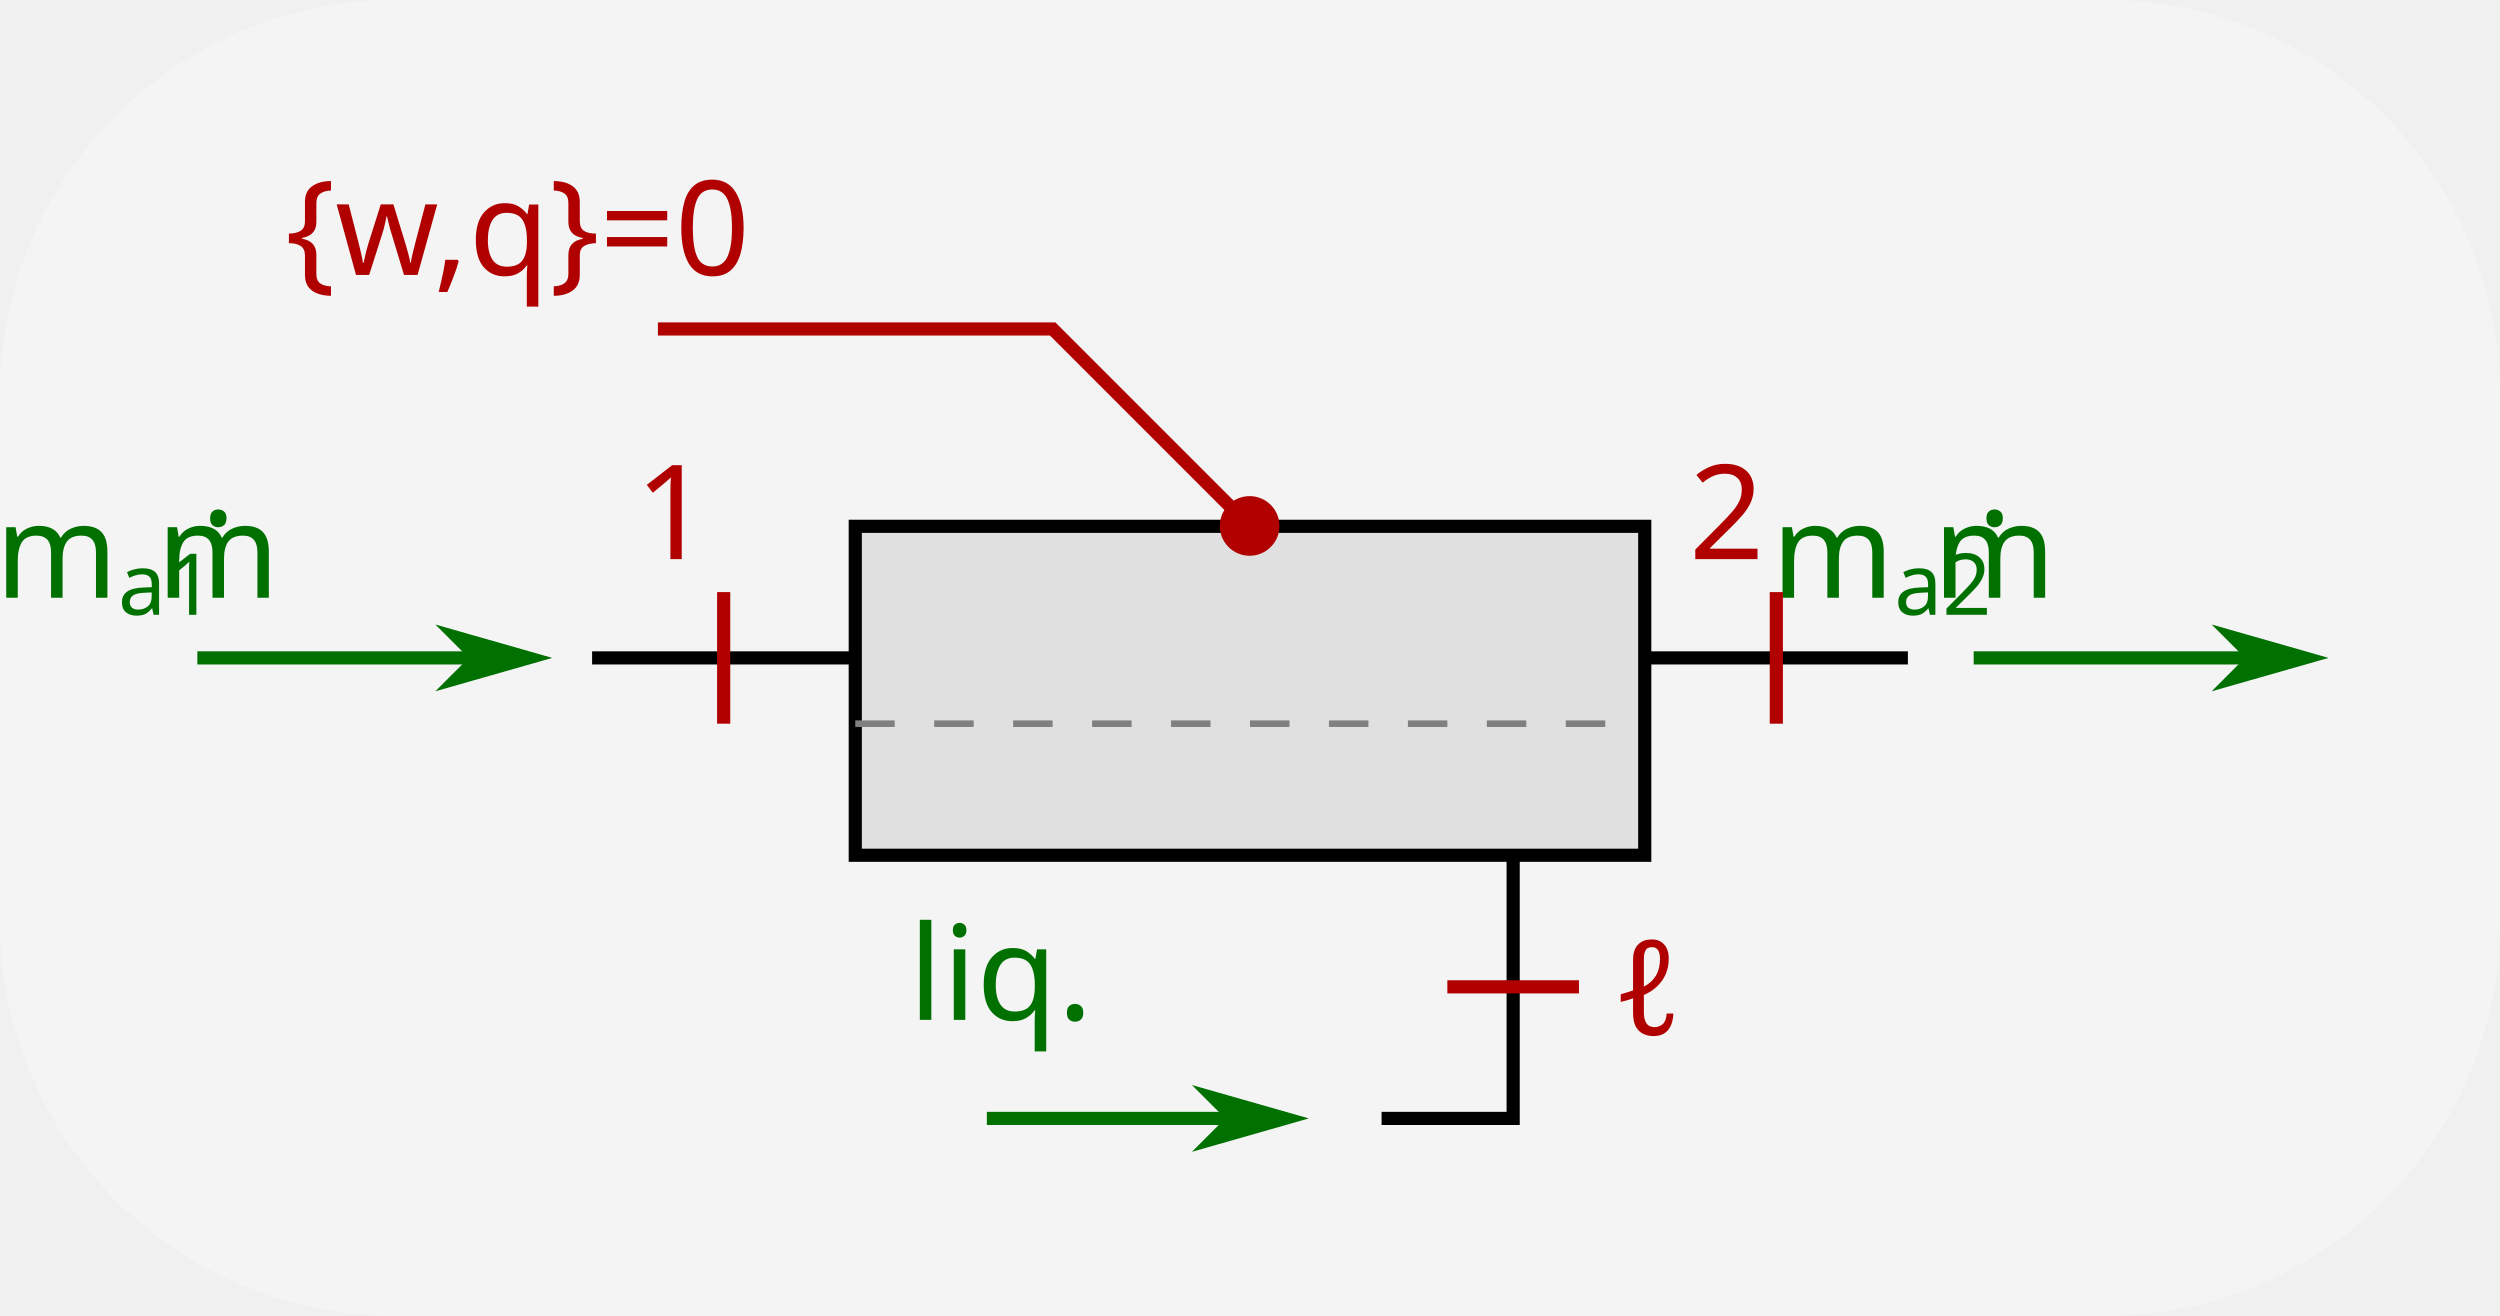
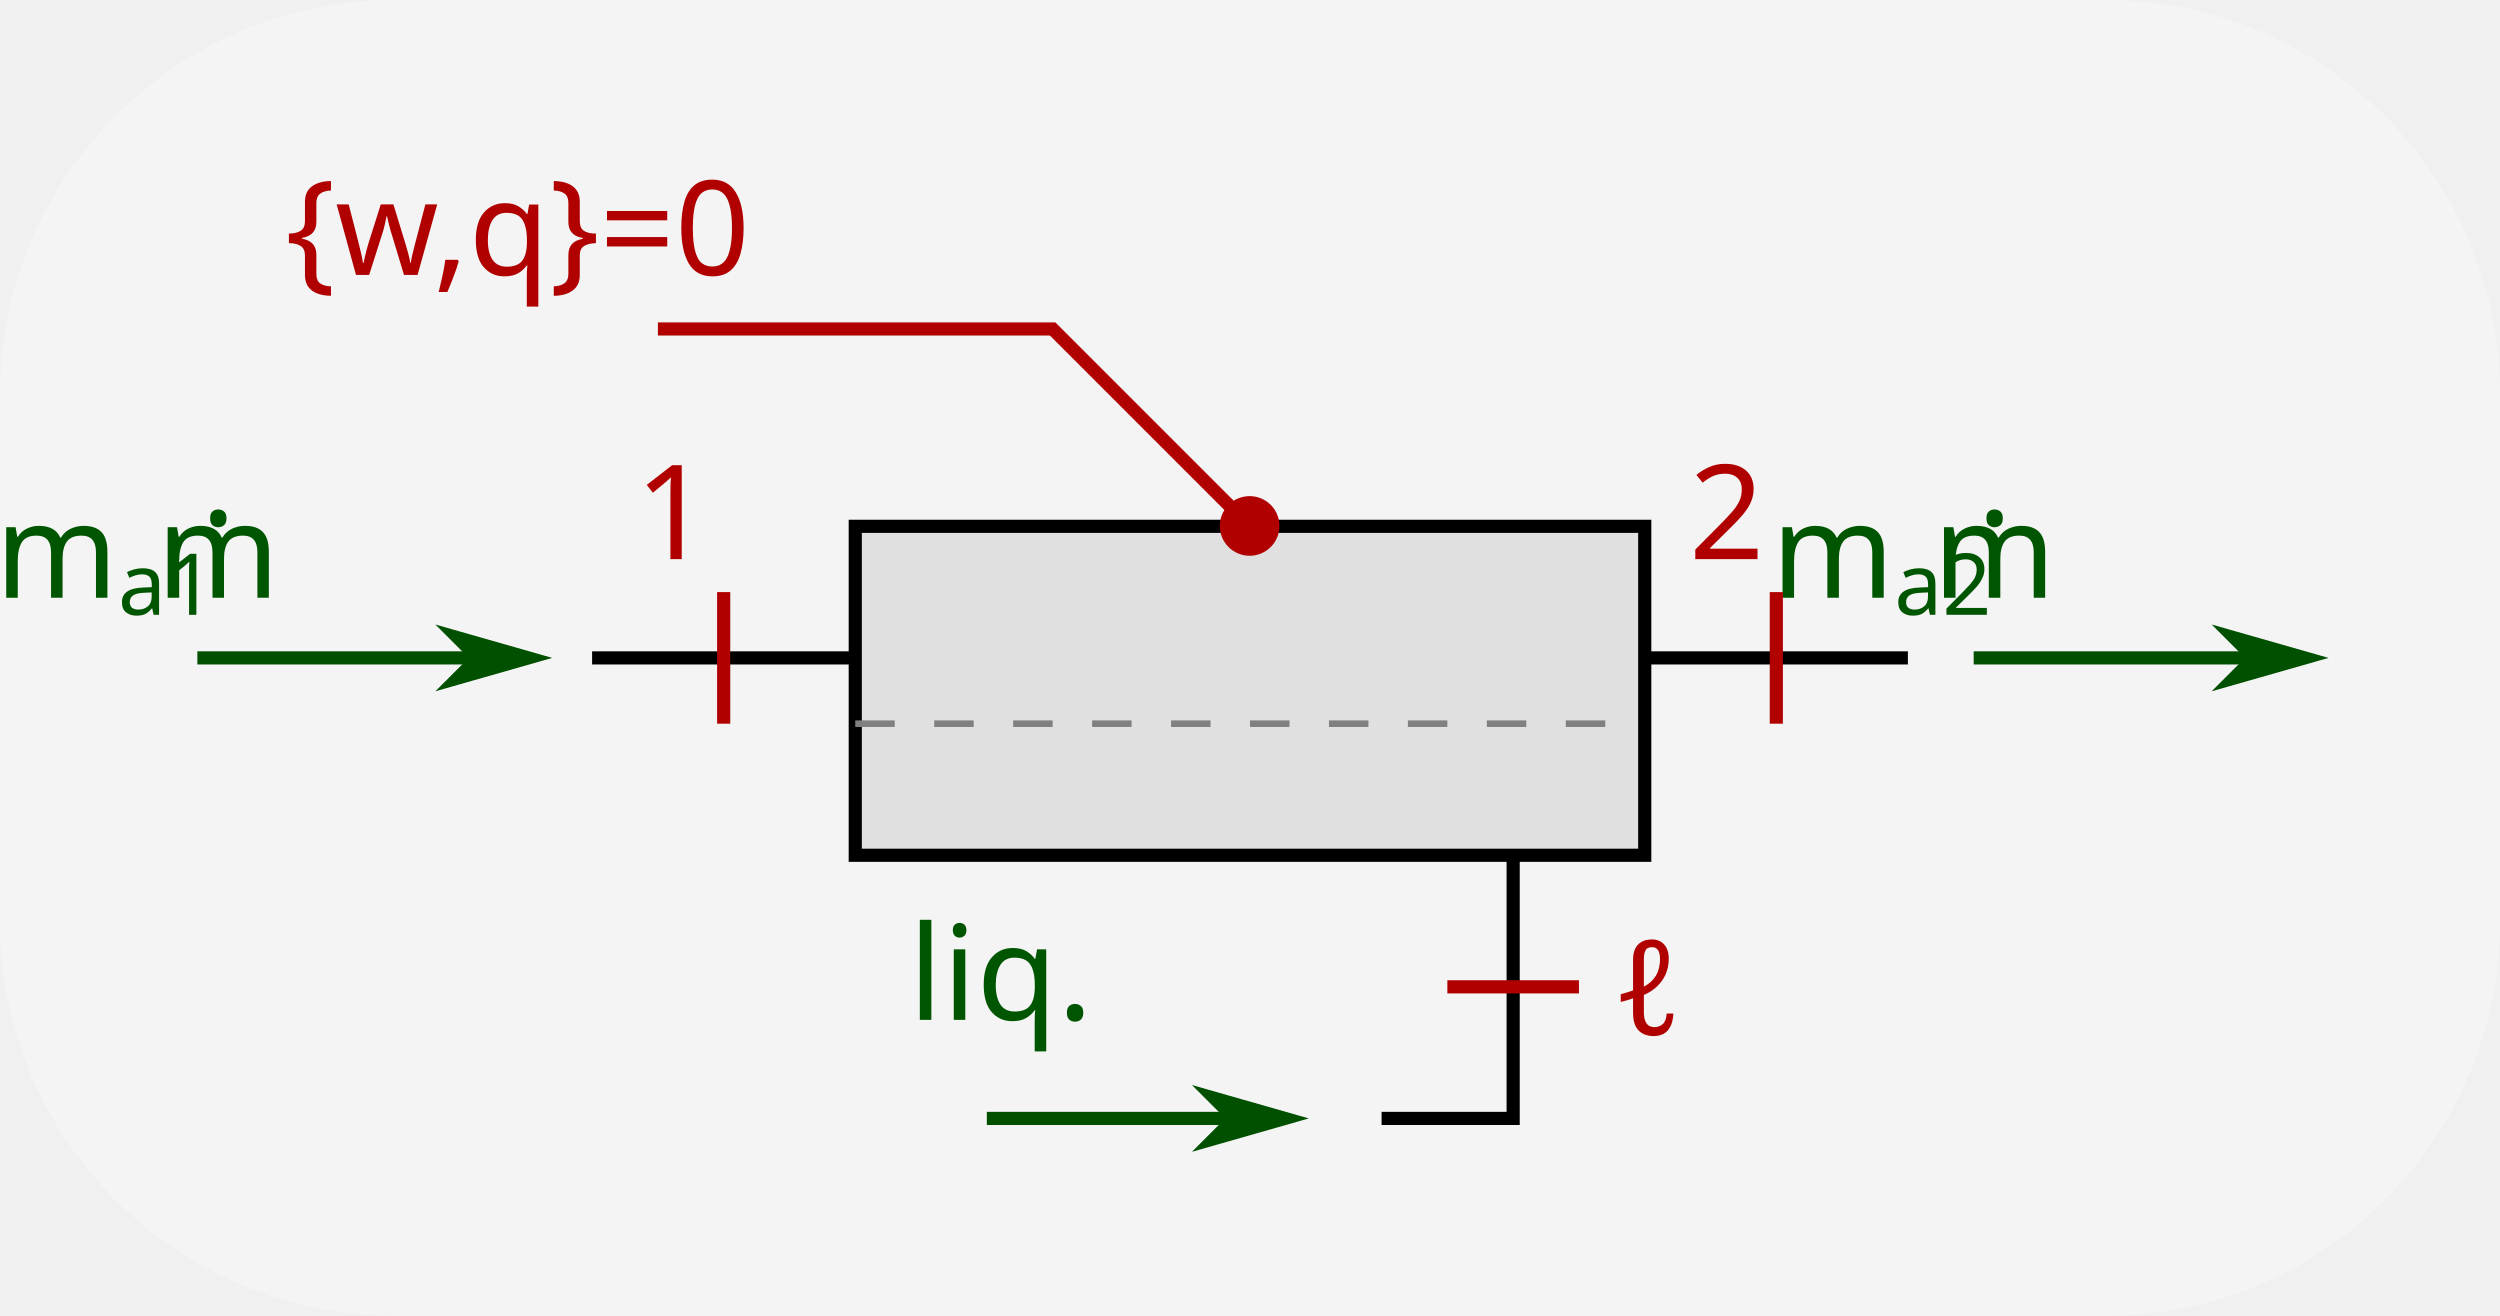
<svg xmlns="http://www.w3.org/2000/svg" width="380" height="200" viewBox="0 0 380 200" version="1.1" id="svg1097">
  <defs id="defs1091">
+     <marker style="overflow:visible;" id="marker1611" refX="0.0" refY="0.0" orient="auto">
+       <path transform="scale(0.4) rotate(180) translate(10,0)" style="fill-rule:evenodd;stroke:#005000;stroke-width:1pt;stroke-opacity:1;fill:#005000;fill-opacity:1" d="M 0.0,0.0 L 5.0,-5.0 L -12.5,0.0 L 5.0,5.0 L 0.0,0.0 z " id="path1609" />
+     </marker>
+     <marker style="overflow:visible;" id="marker1523" refX="0.0" refY="0.0" orient="auto">
+       <path transform="scale(0.4) rotate(180) translate(10,0)" style="fill-rule:evenodd;stroke:#005000;stroke-width:1pt;stroke-opacity:1;fill:#007000;fill-opacity:1" d="M 0.0,0.0 L 5.0,-5.0 L -12.5,0.0 L 5.0,5.0 L 0.0,0.0 z " id="path1521" />
+     </marker>
+     <marker style="overflow:visible;" id="marker1417" refX="0.0" refY="0.0" orient="auto">
+       <path transform="scale(0.4) rotate(180) translate(10,0)" style="fill-rule:evenodd;stroke:#005000;stroke-width:1pt;stroke-opacity:1;fill:#007000;fill-opacity:1" d="M 0.0,0.0 L 5.0,-5.0 L -12.5,0.0 L 5.0,5.0 L 0.0,0.0 z " id="path1163" />
+     </marker>
    <marker style="overflow:visible" id="DotM" refX="0" refY="0" orient="auto">
      <path transform="matrix(0.4,0,0,0.4,2.96,0.4)" style="fill:#b00000;fill-opacity:1;fill-rule:evenodd;stroke:#b00000;stroke-width:1pt;stroke-opacity:1" d="m -2.5,-1 c 0,2.76 -2.24,5 -5,5 -2.76,0 -5,-2.24 -5,-5 0,-2.76 2.24,-5 5,-5 2.76,0 5,2.24 5,5 z" id="path9412" />
    </marker>
    <marker orient="auto" refY="0" refX="0" id="marker9070" style="overflow:visible">
-       <path id="path9068" d="M 0,0 5,-5 -12.5,0 5,5 Z" style="fill:#007000;fill-opacity:1;fill-rule:evenodd;stroke:#007000;stroke-width:1pt;stroke-opacity:1" transform="matrix(-0.4,0,0,-0.4,-4,0)" />
+       <path id="path9068" d="M 0,0 5,-5 -12.5,0 5,5 Z" style="fill:#007000;fill-opacity:1;fill-rule:evenodd;stroke:#005000;stroke-width:1pt;stroke-opacity:1" transform="matrix(-0.4,0,0,-0.4,-4,0)" />
    </marker>
    <marker orient="auto" refY="0" refX="0" id="Arrow1Mend" style="overflow:visible">
-       <path id="path16774" d="M 0,0 5,-5 -12.5,0 5,5 Z" style="fill:#007000;fill-opacity:1;fill-rule:evenodd;stroke:#007000;stroke-width:1pt;stroke-opacity:1" transform="matrix(-0.4,0,0,-0.4,-4,0)" />
+       <path id="path16774" d="M 0,0 5,-5 -12.5,0 5,5 Z" style="fill:#005000;fill-opacity:1;fill-rule:evenodd;stroke:#005000;stroke-width:1pt;stroke-opacity:1" transform="matrix(-0.4,0,0,-0.4,-4,0)" />
    </marker>
    <marker orient="auto" refY="0" refX="0" id="Arrow1Mend-0-1-49" style="overflow:visible">
      <path id="path16774-8-7-2" d="M 0,0 5,-5 -12.5,0 5,5 Z" style="fill:#007000;fill-opacity:1;fill-rule:evenodd;stroke:#007000;stroke-width:1pt;stroke-opacity:1" transform="matrix(-0.4,0,0,-0.4,-4,0)" />
    </marker>
    <marker orient="auto" refY="0" refX="0" id="Arrow1Mend-0-1-49-9" style="overflow:visible">
      <path id="path16774-8-7-2-1" d="M 0,0 5,-5 -12.5,0 5,5 Z" style="fill:#007000;fill-opacity:1;fill-rule:evenodd;stroke:#007000;stroke-width:1pt;stroke-opacity:1" transform="matrix(-0.4,0,0,-0.4,-4,0)" />
    </marker>
    <marker orient="auto" refY="0" refX="0" id="Arrow1Mend-0-1-4-4" style="overflow:visible">
      <path id="path16774-8-7-4-8" d="M 0,0 5,-5 -12.5,0 5,5 Z" style="fill:#007000;fill-opacity:1;fill-rule:evenodd;stroke:#007000;stroke-width:1pt;stroke-opacity:1" transform="matrix(-0.4,0,0,-0.4,-4,0)" />
    </marker>
    <marker orient="auto" refY="0" refX="0" id="Arrow1Mend-0-1-4-4-6" style="overflow:visible">
      <path id="path16774-8-7-4-8-5" d="M 0,0 5,-5 -12.5,0 5,5 Z" style="fill:#007000;fill-opacity:1;fill-rule:evenodd;stroke:#007000;stroke-width:1pt;stroke-opacity:1" transform="matrix(-0.4,0,0,-0.4,-4,0)" />
    </marker>
    <marker orient="auto" refY="0" refX="0" id="Arrow1Mend-0-1-4-4-6-3" style="overflow:visible">
      <path id="path16774-8-7-4-8-5-9" d="M 0,0 5,-5 -12.5,0 5,5 Z" style="fill:#007000;fill-opacity:1;fill-rule:evenodd;stroke:#007000;stroke-width:1pt;stroke-opacity:1" transform="matrix(-0.4,0,0,-0.4,-4,0)" />
    </marker>
    <marker orient="auto" refY="0" refX="0" id="Arrow1Mend-0-1-49-9-3" style="overflow:visible">
-       <path id="path16774-8-7-2-1-0" d="M 0,0 5,-5 -12.5,0 5,5 Z" style="fill:#007000;fill-opacity:1;fill-rule:evenodd;stroke:#007000;stroke-width:1pt;stroke-opacity:1" transform="matrix(-0.4,0,0,-0.4,-4,0)" />
+       <path id="path16774-8-7-2-1-0" d="M 0,0 5,-5 -12.5,0 5,5 Z" style="fill:#005000;fill-opacity:1;fill-rule:evenodd;stroke:#005000;stroke-width:1pt;stroke-opacity:1" transform="matrix(-0.4,0,0,-0.4,-4,0)" />
    </marker>
    <marker orient="auto" refY="0" refX="0" id="Arrow1Mend-0-1-49-9-3-1" style="overflow:visible">
      <path id="path16774-8-7-2-1-0-7" d="M 0,0 5,-5 -12.5,0 5,5 Z" style="fill:#007000;fill-opacity:1;fill-rule:evenodd;stroke:#007000;stroke-width:1pt;stroke-opacity:1" transform="matrix(-0.4,0,0,-0.4,-4,0)" />
    </marker>
    <marker orient="auto" refY="0" refX="0" id="Arrow1Mend4" style="overflow:visible">
      <path id="path6032" d="M 0,0 5,-5 -12.5,0 5,5 Z" style="fill:#b00000;fill-rule:evenodd;stroke:#b00000;stroke-width:1pt" transform="matrix(-0.4,0,0,-0.4,-4,0)" />
    </marker>
  </defs>
  <g id="layer2" style="display:none">
    <path style="display:inline;opacity:1;vector-effect:none;fill:none;fill-opacity:1;stroke:#00b7b8;stroke-width:0.5;stroke-linecap:butt;stroke-linejoin:miter;stroke-miterlimit:4;stroke-dasharray:none;stroke-dashoffset:0;stroke-opacity:1" d="m 125,-590.917 h 30 v -10 h -30 z" id="path2842-7-9-15-6-8-24-6-87" transform="translate(79.99996,745.9167)" />
    <path style="display:inline;opacity:1;vector-effect:none;fill:none;fill-opacity:1;stroke:#00b7b8;stroke-width:0.5;stroke-linecap:butt;stroke-linejoin:miter;stroke-miterlimit:4;stroke-dasharray:none;stroke-dashoffset:0;stroke-opacity:1" d="m 260,-720.917 v -10 h -40 v 10 z" id="path2842-7-9-15-6-8-24-6-7-826-9-0-7-4" transform="translate(-200,825.9167)" />
    <path style="display:inline;opacity:1;vector-effect:none;fill:none;fill-opacity:1;stroke:#00b7b8;stroke-width:0.535;stroke-linecap:butt;stroke-linejoin:miter;stroke-miterlimit:4;stroke-dasharray:none;stroke-dashoffset:0;stroke-opacity:1" d="m 380,-665.917 v -20 h -40 v 20 z" id="path8739" transform="matrix(0.875,0,0,1,-157.5,845.9167)" />
    <path style="display:inline;opacity:1;vector-effect:none;fill:none;fill-opacity:1;stroke:#00b7b8;stroke-width:0.5;stroke-linecap:butt;stroke-linejoin:miter;stroke-miterlimit:4;stroke-dasharray:none;stroke-dashoffset:0;stroke-opacity:1" d="m 260,-720.917 v -10 h -40 v 10 z" id="path9050" transform="translate(69.99996,825.9167)" />
    <path style="display:inline;opacity:1;vector-effect:none;fill:none;fill-opacity:1;stroke:#00b7b8;stroke-width:0.5;stroke-linecap:butt;stroke-linejoin:miter;stroke-miterlimit:4;stroke-dasharray:none;stroke-dashoffset:0;stroke-opacity:1" d="m 155,-870.917 v 30 h 10 v -30 z" id="path2842-7-9-15-88" transform="translate(99.99996,955.9167)" />
    <path style="display:inline;opacity:1;vector-effect:none;fill:none;fill-opacity:1;stroke:#00b7b8;stroke-width:0.5;stroke-linecap:butt;stroke-linejoin:miter;stroke-miterlimit:4;stroke-dasharray:none;stroke-dashoffset:0;stroke-opacity:1" d="m 155,-870.917 v 30 h 10 v -30 z" id="path9194" transform="translate(-60.00004,955.9167)" />
  </g>
  <g id="layer1" transform="translate(0,-238.25)">
    <rect style="font-variation-settings:normal;opacity:1;vector-effect:none;fill:#ffffff;fill-opacity:0.3;stroke:none;stroke-width:1.46;stroke-linecap:butt;stroke-linejoin:miter;stroke-miterlimit:4;stroke-dasharray:none;stroke-dashoffset:0;stroke-opacity:1;marker:none;stop-color:#000000;stop-opacity:1" id="rect9893" width="360" height="200" x="0" y="0" transform="matrix(1.055556,0,0,1,0,238.25)" ry="60" rx="56.842" />
  </g>
  <g id="layer3">
    <rect style="font-variation-settings:normal;opacity:1;vector-effect:none;fill:#e0e0e0;fill-opacity:1;stroke:#000000;stroke-width:2;stroke-linecap:butt;stroke-linejoin:miter;stroke-miterlimit:4;stroke-dasharray:none;stroke-dashoffset:0;stroke-opacity:1;marker:none;stop-color:#000000;stop-opacity:1" id="rect9162" width="120" height="50" x="120" y="140" transform="translate(10,-60.00002)" />
    <path style="display:inline;opacity:1;vector-effect:none;fill:none;fill-opacity:1;stroke:#000000;stroke-width:2;stroke-linecap:butt;stroke-linejoin:miter;stroke-miterlimit:4;stroke-dasharray:none;stroke-dashoffset:0;stroke-opacity:1" d="m 60,-735.917 v 40" id="path16336" transform="rotate(-90,492.9583,-332.9584)" />
    <path style="display:inline;opacity:1;vector-effect:none;fill:none;fill-opacity:1;stroke:#000000;stroke-width:2;stroke-linecap:butt;stroke-linejoin:miter;stroke-miterlimit:4;stroke-dasharray:none;stroke-dashoffset:0;stroke-opacity:1" d="m 140,-735.917 v 40" id="path16338" transform="rotate(-90,612.9583,-372.9583)" />
    <path style="display:inline;opacity:1;vector-effect:none;fill:none;fill-opacity:1;stroke:#000000;stroke-width:2;stroke-linecap:butt;stroke-linejoin:miter;stroke-miterlimit:4;stroke-dasharray:none;stroke-dashoffset:0;stroke-opacity:1" d="m 140,-615.917 v 40 h -20" id="path16340" transform="translate(90,745.9167)" />
    <path style="display:inline;opacity:1;vector-effect:none;fill:none;fill-opacity:1;stroke:#808080;stroke-width:1;stroke-linecap:butt;stroke-linejoin:miter;stroke-miterlimit:4;stroke-dasharray:6, 6;stroke-dashoffset:0;stroke-opacity:1" d="M 40,-665.917 H 160" id="path16342" transform="translate(90,775.9167)" />
-     <path style="color:#000000;display:inline;overflow:visible;visibility:visible;fill:#007000;fill-opacity:1;fill-rule:nonzero;stroke:#007000;stroke-width:2;stroke-linecap:butt;stroke-linejoin:miter;stroke-miterlimit:4;stroke-dasharray:none;stroke-dashoffset:0;stroke-opacity:1;marker:none;marker-end:url(#Arrow1Mend);enable-background:accumulate" d="M 110,-575.917 H 65" id="path15591-3" transform="matrix(-1,0,0,1,260,745.9167)" />
-     <text id="text15597-8" y="-590.9" x="106.909" style="font-style:normal;font-variant:normal;font-weight:normal;font-stretch:normal;font-size:12px;line-height:0%;font-family:'SBL Greek';-inkscape-font-specification:'SBL Greek';text-align:end;letter-spacing:0px;word-spacing:0px;text-anchor:end;display:inline;fill:#007000;fill-opacity:1;stroke:none;stroke-width:1" xml:space="preserve" transform="matrix(1.000004,0,0,1.000004,74.78262,745.9218)">
-       <tspan style="font-size:20px;line-height:1.25;fill:#007000;fill-opacity:1;stroke-width:1" y="-590.9" x="106.909" id="tspan15595-5">liq.</tspan>
+     <path style="color:#000000;display:inline;overflow:visible;visibility:visible;fill:#005000;fill-opacity:1;fill-rule:nonzero;stroke:#005000;stroke-width:2;stroke-linecap:butt;stroke-linejoin:miter;stroke-miterlimit:4;stroke-dasharray:none;stroke-dashoffset:0;stroke-opacity:1;marker:none;marker-end:url(#Arrow1Mend);enable-background:accumulate" d="M 110,-575.917 H 65" id="path15591-3" transform="matrix(-1,0,0,1,260,745.9167)" />
+     <text id="text15597-8" y="-590.9" x="106.909" style="font-style:normal;font-variant:normal;font-weight:normal;font-stretch:normal;font-size:12px;line-height:0%;font-family:'SBL Greek';-inkscape-font-specification:'SBL Greek';text-align:end;letter-spacing:0px;word-spacing:0px;text-anchor:end;display:inline;fill:#005500;fill-opacity:1;stroke:none;stroke-width:1;" xml:space="preserve" transform="matrix(1.000004,0,0,1.000004,74.78262,745.9218)">
+       <tspan style="font-size:20px;line-height:1.25;fill:#005500;fill-opacity:1;stroke-width:1;" y="-590.9" x="106.909" id="tspan15595-5">liq.</tspan>
    </text>
    <path id="path7109-2-6-6-096-31-0-4-9-76" d="M 150,-595.917 H 130" style="color:#000000;display:inline;overflow:visible;visibility:visible;fill:#e0e0e0;fill-opacity:1;fill-rule:nonzero;stroke:#b00000;stroke-width:2;stroke-linecap:butt;stroke-linejoin:miter;stroke-miterlimit:4;stroke-dasharray:none;stroke-dashoffset:0;stroke-opacity:1;marker:none;enable-background:accumulate" transform="translate(90,745.9167)" />
    <text id="text7113-6-1-1-38-8-4-6-9-89" y="-591.429" x="155.132" style="font-style:normal;font-variant:normal;font-weight:normal;font-stretch:normal;line-height:0%;font-family:'SBL Greek';-inkscape-font-specification:'SBL Greek';text-align:end;letter-spacing:0px;word-spacing:0px;text-anchor:end;display:inline;fill:#b00000;fill-opacity:1;stroke:none" xml:space="preserve" transform="translate(90.1416,748.7097)">
      <tspan style="font-size:20px;line-height:1.25;text-align:start;text-anchor:start" y="-591.429" x="155.132" id="tspan9196">ℓ</tspan>
    </text>
-     <path style="color:#000000;display:inline;overflow:visible;visibility:visible;fill:#007000;fill-opacity:1;fill-rule:nonzero;stroke:#007000;stroke-width:2;stroke-linecap:butt;stroke-linejoin:miter;stroke-miterlimit:4;stroke-dasharray:none;stroke-dashoffset:0;stroke-opacity:1;marker:none;marker-end:url(#Arrow1Mend-0-1-49-9-3);enable-background:accumulate" d="m 220,-725.917 h 50" id="path15591-3-7-6-0-7-4" transform="translate(-190,825.9167)" />
-     <g id="g8986" transform="translate(4.934277,-298.25)">
-       <text id="text15597-8-6-3-8-1-4" y="-705.324" x="239.12" style="font-style:normal;font-variant:normal;font-weight:normal;font-stretch:normal;font-size:12px;line-height:0%;font-family:'SBL Greek';-inkscape-font-specification:'SBL Greek';text-align:end;letter-spacing:0px;word-spacing:0px;text-anchor:end;display:inline;fill:#007000;fill-opacity:1;stroke:none;stroke-width:1" xml:space="preserve" transform="matrix(1.000004,0,0,1.000004,-193.7761,1094.43)">
-         <tspan style="font-size:20px;line-height:1.25;text-align:center;text-anchor:middle;fill:#007000;fill-opacity:1;stroke-width:1" y="-705.324" x="239.12" id="tspan15595-5-3-3-9-5-7">m<tspan style="font-size:65%;baseline-shift:sub" id="tspan8973">a1</tspan>
+     <path style="color:#000000;display:inline;overflow:visible;visibility:visible;fill:#005000;fill-opacity:1;fill-rule:nonzero;stroke:#005000;stroke-width:2;stroke-linecap:butt;stroke-linejoin:miter;stroke-miterlimit:4;stroke-dasharray:none;stroke-dashoffset:0;stroke-opacity:1;marker:none;marker-end:url(#Arrow1Mend-0-1-49-9-3);enable-background:accumulate" d="m 220,-725.917 h 50" id="path15591-3-7-6-0-7-4" transform="translate(-190,825.9167)" />
+     <g id="g8986" transform="translate(4.934277,-298.25)" style="fill:#005500">
+       <text id="text15597-8-6-3-8-1-4" y="-705.324" x="239.12" style="font-style:normal;font-variant:normal;font-weight:normal;font-stretch:normal;font-size:12px;line-height:0%;font-family:'SBL Greek';-inkscape-font-specification:'SBL Greek';text-align:end;letter-spacing:0px;word-spacing:0px;text-anchor:end;display:inline;fill:#005500;fill-opacity:1;stroke:none;stroke-width:1" xml:space="preserve" transform="matrix(1.000004,0,0,1.000004,-193.7761,1094.43)">
+         <tspan style="font-size:20px;line-height:1.25;text-align:center;text-anchor:middle;fill:#005500;fill-opacity:1;stroke-width:1" y="-705.324" x="239.12" id="tspan15595-5-3-3-9-5-7">m<tspan style="font-size:65%;baseline-shift:sub;fill:#005500" id="tspan8973">a1</tspan>
        </tspan>
      </text>
-       <text id="text15597-8-6-3-8-1-4-6" y="-735.061" x="239.12" style="font-style:normal;font-variant:normal;font-weight:normal;font-stretch:normal;font-size:12px;line-height:0%;font-family:'SBL Greek';-inkscape-font-specification:'SBL Greek';text-align:end;letter-spacing:0px;word-spacing:0px;text-anchor:end;display:inline;fill:#007000;fill-opacity:1;stroke:none;stroke-width:1" xml:space="preserve" transform="matrix(1.000004,0,0,1.000004,-200,1124.167)">
-         <tspan style="font-size:20px;line-height:1.25;text-align:center;text-anchor:middle;fill:#007000;fill-opacity:1;stroke-width:1" y="-735.061" x="239.12" id="tspan15595-5-3-3-9-5-7-2">m</tspan>
+       <text id="text15597-8-6-3-8-1-4-6" y="-735.061" x="239.12" style="font-style:normal;font-variant:normal;font-weight:normal;font-stretch:normal;font-size:12px;line-height:0%;font-family:'SBL Greek';-inkscape-font-specification:'SBL Greek';text-align:end;letter-spacing:0px;word-spacing:0px;text-anchor:end;display:inline;fill:#005500;fill-opacity:1;stroke:none;stroke-width:1" xml:space="preserve" transform="matrix(1.000004,0,0,1.000004,-200,1124.167)">
+         <tspan style="font-size:20px;line-height:1.25;text-align:center;text-anchor:middle;fill:#005500;fill-opacity:1;stroke-width:1" y="-735.061" x="239.12" id="tspan15595-5-3-3-9-5-7-2">m</tspan>
      </text>
-       <text id="text8965" y="-735.061" x="239.12" style="font-style:normal;font-variant:normal;font-weight:normal;font-stretch:normal;font-size:12px;line-height:0%;font-family:'SBL Greek';-inkscape-font-specification:'SBL Greek';text-align:end;letter-spacing:0px;word-spacing:0px;text-anchor:end;display:inline;fill:#007000;fill-opacity:1;stroke:none;stroke-width:1" xml:space="preserve" transform="matrix(1.000004,0,0,1.000004,-199.9512,1113.175)">
-         <tspan style="font-size:20px;line-height:1.25;text-align:center;text-anchor:middle;fill:#007000;fill-opacity:1;stroke-width:1" y="-735.061" x="239.12" id="tspan8963">.</tspan>
+       <text id="text8965" y="-735.061" x="239.12" style="font-style:normal;font-variant:normal;font-weight:normal;font-stretch:normal;font-size:12px;line-height:0%;font-family:'SBL Greek';-inkscape-font-specification:'SBL Greek';text-align:end;letter-spacing:0px;word-spacing:0px;text-anchor:end;display:inline;fill:#005500;fill-opacity:1;stroke:none;stroke-width:1" xml:space="preserve" transform="matrix(1.000004,0,0,1.000004,-199.9512,1113.175)">
+         <tspan style="font-size:20px;line-height:1.25;text-align:center;text-anchor:middle;fill:#005500;fill-opacity:1;stroke-width:1" y="-735.061" x="239.12" id="tspan8963">.</tspan>
      </text>
    </g>
-     <path style="color:#000000;display:inline;overflow:visible;visibility:visible;fill:#007000;fill-opacity:1;fill-rule:nonzero;stroke:#007000;stroke-width:2;stroke-linecap:butt;stroke-linejoin:miter;stroke-miterlimit:4;stroke-dasharray:none;stroke-dashoffset:0;stroke-opacity:1;marker:none;marker-end:url(#marker9070);enable-background:accumulate" d="m 220,-725.917 h 50" id="path9048" transform="translate(80,825.9167)" />
-     <g id="g9066" transform="translate(274.9343,-298.25)">
-       <text id="text9056" y="-705.324" x="239.12" style="font-style:normal;font-variant:normal;font-weight:normal;font-stretch:normal;font-size:12px;line-height:0%;font-family:'SBL Greek';-inkscape-font-specification:'SBL Greek';text-align:end;letter-spacing:0px;word-spacing:0px;text-anchor:end;display:inline;fill:#007000;fill-opacity:1;stroke:none;stroke-width:1" xml:space="preserve" transform="matrix(1.000004,0,0,1.000004,-193.7761,1094.43)">
-         <tspan style="font-size:20px;line-height:1.25;text-align:center;text-anchor:middle;fill:#007000;fill-opacity:1;stroke-width:1" y="-705.324" x="239.12" id="tspan9054">m<tspan style="font-size:65%;baseline-shift:sub" id="tspan9052">a2</tspan>
+     <path style="color:#000000;display:inline;overflow:visible;visibility:visible;fill:#005000;fill-opacity:1;fill-rule:nonzero;stroke:#005000;stroke-width:2;stroke-linecap:butt;stroke-linejoin:miter;stroke-miterlimit:4;stroke-dasharray:none;stroke-dashoffset:0;stroke-opacity:1;marker:none;enable-background:accumulate;marker-end:url(#marker1611)" d="m 220,-725.917 h 50" id="path9048" transform="translate(80,825.9167)" />
+     <g id="g9066" transform="translate(274.9343,-298.25)" style="fill:#005500">
+       <text id="text9056" y="-705.324" x="239.12" style="font-style:normal;font-variant:normal;font-weight:normal;font-stretch:normal;font-size:12px;line-height:0%;font-family:'SBL Greek';-inkscape-font-specification:'SBL Greek';text-align:end;letter-spacing:0px;word-spacing:0px;text-anchor:end;display:inline;fill:#005500;fill-opacity:1;stroke:none;stroke-width:1" xml:space="preserve" transform="matrix(1.000004,0,0,1.000004,-193.7761,1094.43)">
+         <tspan style="font-size:20px;line-height:1.25;text-align:center;text-anchor:middle;fill:#005500;fill-opacity:1;stroke-width:1" y="-705.324" x="239.12" id="tspan9054">m<tspan style="font-size:65%;baseline-shift:sub;fill:#005500" id="tspan9052">a2</tspan>
        </tspan>
      </text>
-       <text id="text9060" y="-735.061" x="239.12" style="font-style:normal;font-variant:normal;font-weight:normal;font-stretch:normal;font-size:12px;line-height:0%;font-family:'SBL Greek';-inkscape-font-specification:'SBL Greek';text-align:end;letter-spacing:0px;word-spacing:0px;text-anchor:end;display:inline;fill:#007000;fill-opacity:1;stroke:none;stroke-width:1" xml:space="preserve" transform="matrix(1.000004,0,0,1.000004,-200,1124.167)">
-         <tspan style="font-size:20px;line-height:1.25;text-align:center;text-anchor:middle;fill:#007000;fill-opacity:1;stroke-width:1" y="-735.061" x="239.12" id="tspan9058">m</tspan>
+       <text id="text9060" y="-735.061" x="239.12" style="font-style:normal;font-variant:normal;font-weight:normal;font-stretch:normal;font-size:12px;line-height:0%;font-family:'SBL Greek';-inkscape-font-specification:'SBL Greek';text-align:end;letter-spacing:0px;word-spacing:0px;text-anchor:end;display:inline;fill:#005500;fill-opacity:1;stroke:none;stroke-width:1" xml:space="preserve" transform="matrix(1.000004,0,0,1.000004,-200,1124.167)">
+         <tspan style="font-size:20px;line-height:1.25;text-align:center;text-anchor:middle;fill:#005500;fill-opacity:1;stroke-width:1" y="-735.061" x="239.12" id="tspan9058">m</tspan>
      </text>
-       <text id="text9064" y="-735.061" x="239.12" style="font-style:normal;font-variant:normal;font-weight:normal;font-stretch:normal;font-size:12px;line-height:0%;font-family:'SBL Greek';-inkscape-font-specification:'SBL Greek';text-align:end;letter-spacing:0px;word-spacing:0px;text-anchor:end;display:inline;fill:#007000;fill-opacity:1;stroke:none;stroke-width:1" xml:space="preserve" transform="matrix(1.000004,0,0,1.000004,-199.9512,1113.175)">
-         <tspan style="font-size:20px;line-height:1.25;text-align:center;text-anchor:middle;fill:#007000;fill-opacity:1;stroke-width:1" y="-735.061" x="239.12" id="tspan9062">.</tspan>
+       <text id="text9064" y="-735.061" x="239.12" style="font-style:normal;font-variant:normal;font-weight:normal;font-stretch:normal;font-size:12px;line-height:0%;font-family:'SBL Greek';-inkscape-font-specification:'SBL Greek';text-align:end;letter-spacing:0px;word-spacing:0px;text-anchor:end;display:inline;fill:#005500;fill-opacity:1;stroke:none;stroke-width:1" xml:space="preserve" transform="matrix(1.000004,0,0,1.000004,-199.9512,1113.175)">
+         <tspan style="font-size:20px;line-height:1.25;text-align:center;text-anchor:middle;fill:#005500;fill-opacity:1;stroke-width:1" y="-735.061" x="239.12" id="tspan9062">.</tspan>
      </text>
    </g>
    <path id="path7109-2-6-6-096-9" d="m 160,-845.917 v -20" style="color:#000000;display:inline;overflow:visible;visibility:visible;fill:#e0e0e0;fill-opacity:1;fill-rule:nonzero;stroke:#b00000;stroke-width:2;stroke-linecap:butt;stroke-linejoin:miter;stroke-miterlimit:4;stroke-dasharray:none;stroke-dashoffset:0;stroke-opacity:1;marker:none;enable-background:accumulate" transform="translate(110,955.9167)" />
    <text id="text7113-6-1-1-38-75" y="-870.927" x="160.051" style="font-style:normal;font-variant:normal;font-weight:normal;font-stretch:normal;line-height:0%;font-family:'SBL Greek';-inkscape-font-specification:'SBL Greek';text-align:end;letter-spacing:0px;word-spacing:0px;text-anchor:end;display:inline;fill:#b00000;fill-opacity:1;stroke:none" xml:space="preserve" transform="translate(110.2026,955.9167)">
      <tspan style="font-size:20px;line-height:1.25;text-align:center;text-anchor:middle" y="-870.927" x="160.051" id="tspan7111-6-8-2-561-3">2</tspan>
    </text>
    <path id="path9188" d="m 160,-845.917 v -20" style="color:#000000;display:inline;overflow:visible;visibility:visible;fill:#e0e0e0;fill-opacity:1;fill-rule:nonzero;stroke:#b00000;stroke-width:2;stroke-linecap:butt;stroke-linejoin:miter;stroke-miterlimit:4;stroke-dasharray:none;stroke-dashoffset:0;stroke-opacity:1;marker:none;enable-background:accumulate" transform="translate(-50,955.9167)" />
    <text id="text9192" y="-870.927" x="160.051" style="font-style:normal;font-variant:normal;font-weight:normal;font-stretch:normal;line-height:0%;font-family:'SBL Greek';-inkscape-font-specification:'SBL Greek';text-align:end;letter-spacing:0px;word-spacing:0px;text-anchor:end;display:inline;fill:#b00000;fill-opacity:1;stroke:none" xml:space="preserve" transform="translate(-50.00244,955.9167)">
      <tspan style="font-size:20px;line-height:1.25;text-align:center;text-anchor:middle" y="-870.927" x="160.051" id="tspan9190">1</tspan>
    </text>
    <path style="color:#000000;display:inline;overflow:visible;visibility:visible;fill:none;fill-opacity:1;fill-rule:nonzero;stroke:#b00000;stroke-width:2;stroke-linecap:butt;stroke-linejoin:miter;stroke-miterlimit:4;stroke-dasharray:none;stroke-dashoffset:0;stroke-opacity:1;marker:none;marker-end:url(#DotM);enable-background:accumulate" d="m 680,-680.917 h 60 l 30,30" id="path15591" transform="translate(-580,730.9167)" />
    <text id="text15597" y="-701.682" x="740.295" style="font-style:normal;font-variant:normal;font-weight:normal;font-stretch:normal;font-size:12px;line-height:0%;font-family:'SBL Greek';-inkscape-font-specification:'SBL Greek';text-align:end;letter-spacing:0px;word-spacing:0px;text-anchor:end;display:inline;fill:#b00000;fill-opacity:1;stroke:none;stroke-width:1" xml:space="preserve" transform="matrix(0.9999991,0,0,1.000004,-574.2785,743.4894)">
      <tspan style="font-size:20px;line-height:1.25;stroke-width:1" y="-701.682" x="740.295" id="tspan15595">{w,q}=0<tspan id="tspan15593" style="font-size:13px;baseline-shift:sub;fill:#b00000;fill-opacity:1;stroke-width:1" />
      </tspan>
    </text>
  </g>
</svg>
